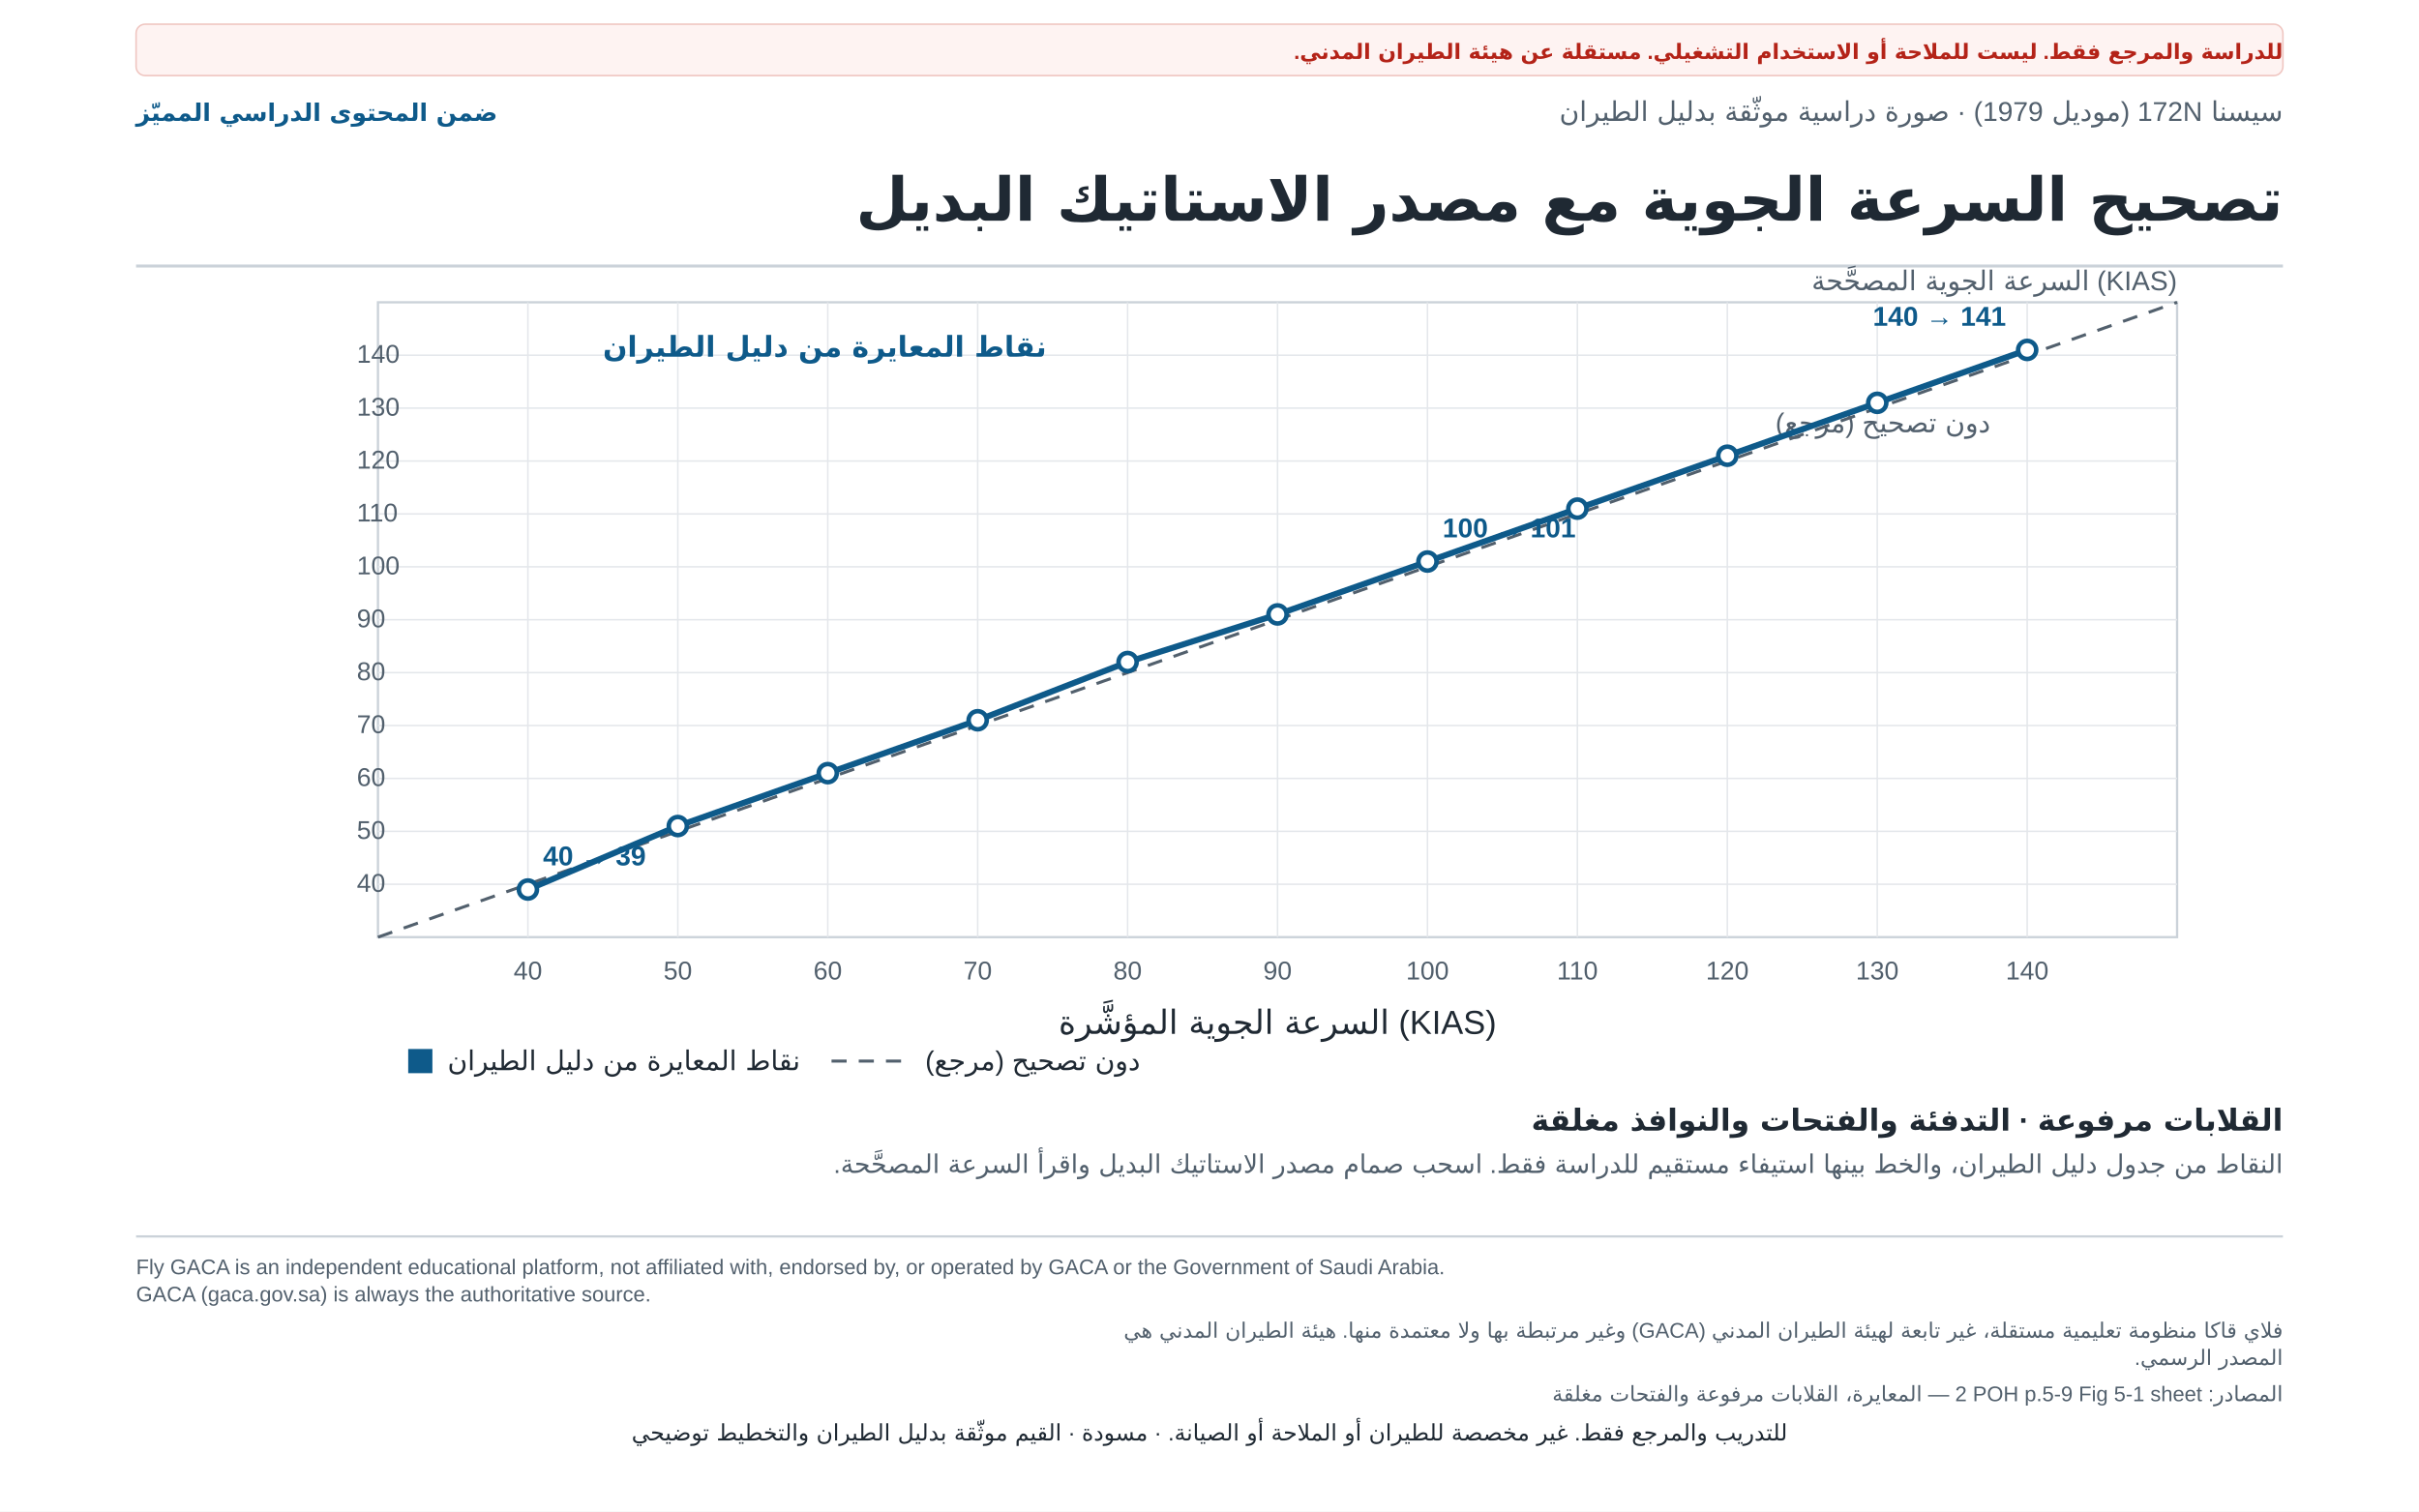
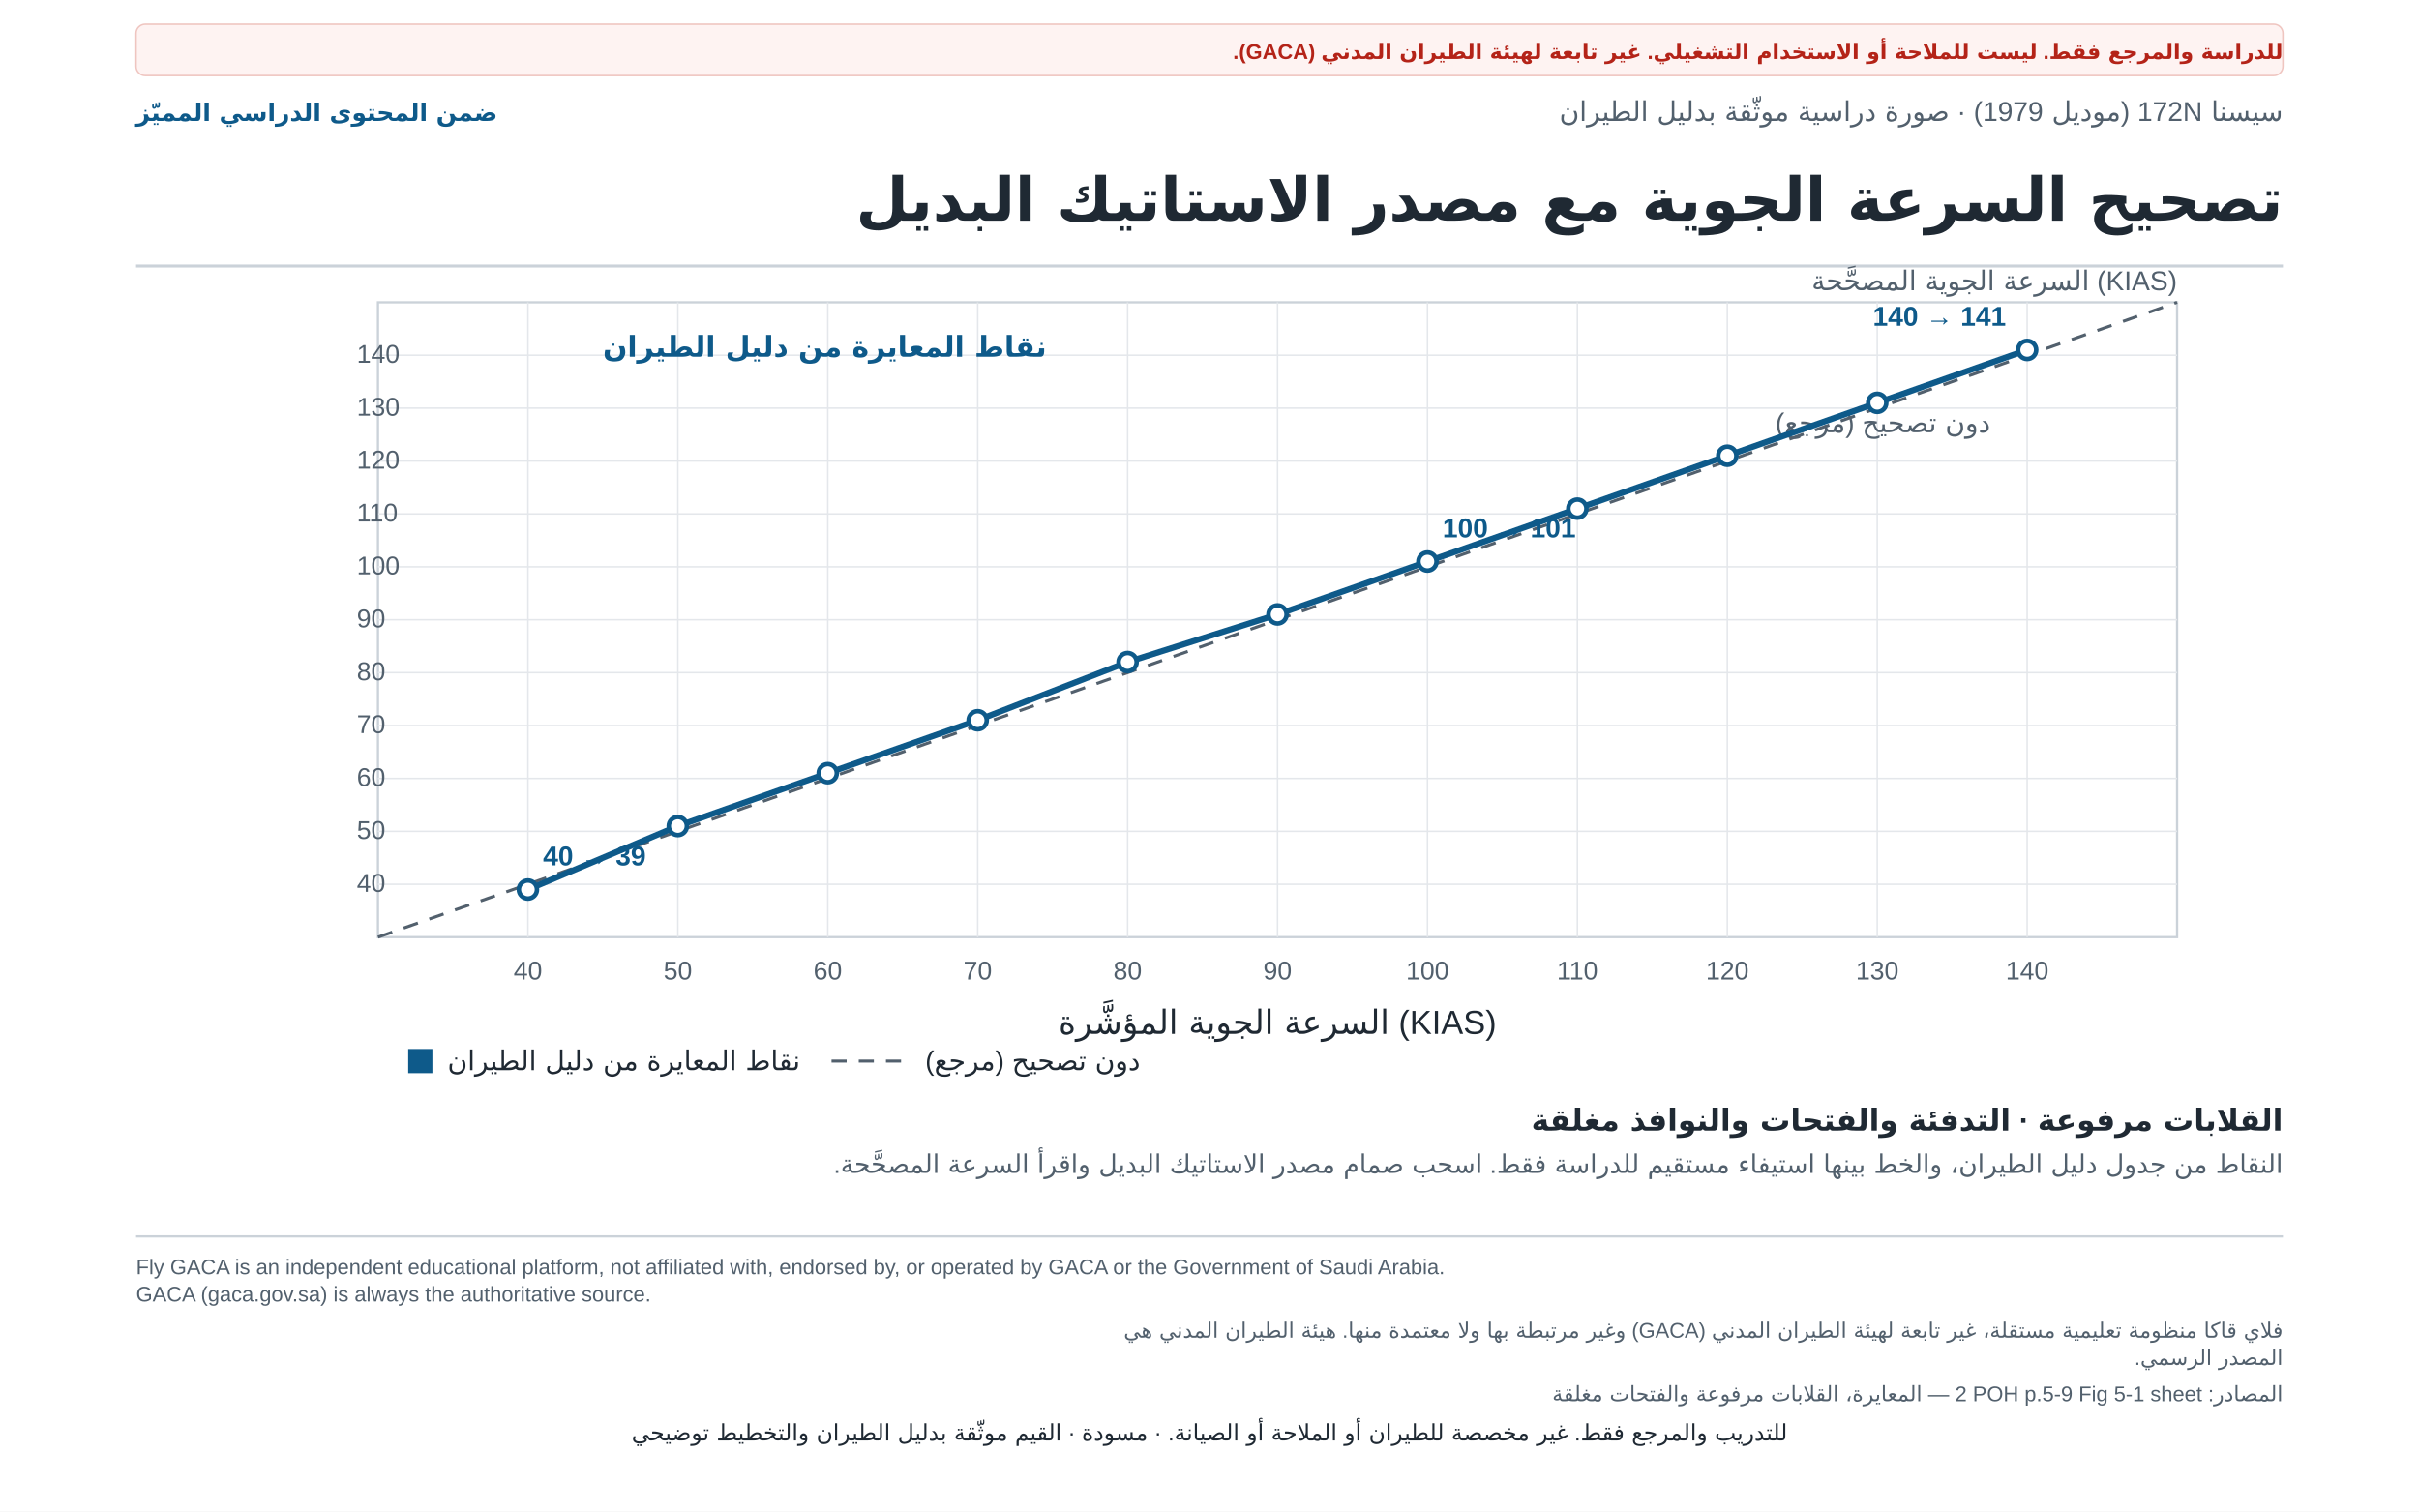
<svg xmlns="http://www.w3.org/2000/svg" viewBox="0 0 1600 1000" width="1600" height="1000" direction="rtl" lang="ar" role="img" aria-labelledby="t">
  <rect x="0" y="0" width="1600" height="1000" fill="#FFFFFF" />
  <rect x="90" y="16" width="1420" height="34" fill="#FEF3F2" stroke="#EFC5C0" stroke-width="1" rx="6" />
-   <text x="1510" y="39" text-anchor="start" font-family="IBM Plex Sans, IBM Plex Sans Arabic, Helvetica Neue, Arial, sans-serif" font-size="14" font-weight="600" fill="#B42318" direction="rtl">للدراسة والمرجع فقط. ليست للملاحة أو الاستخدام التشغيلي. مستقلة عن هيئة الطيران المدني.</text>
+   <text x="1510" y="39" text-anchor="start" font-family="IBM Plex Sans, IBM Plex Sans Arabic, Helvetica Neue, Arial, sans-serif" font-size="14" font-weight="600" fill="#B42318" direction="rtl">للدراسة والمرجع فقط. ليست للملاحة أو الاستخدام التشغيلي. غير تابعة لهيئة الطيران المدني (GACA).</text>
  <text x="1510" y="80" text-anchor="start" font-family="IBM Plex Sans, IBM Plex Sans Arabic, Helvetica Neue, Arial, sans-serif" font-size="18" fill="#52606D">سيسنا 172N (موديل ⁦1979⁩) · صورة دراسية موثّقة بدليل الطيران</text>
  <text x="90" y="80" text-anchor="end" font-family="IBM Plex Sans, IBM Plex Sans Arabic, Helvetica Neue, Arial, sans-serif" font-size="16" font-weight="600" fill="#0E5A8A">ضمن المحتوى الدراسي المميّز</text>
  <text x="1510" y="146" text-anchor="start" font-family="IBM Plex Sans, IBM Plex Sans Arabic, Helvetica Neue, Arial, sans-serif" font-size="40" font-weight="600" fill="#1F2933">تصحيح السرعة الجوية مع مصدر الاستاتيك البديل</text>
  <line x1="90" y1="176" x2="1510" y2="176" stroke="#CBD2D9" stroke-width="2" />
  <g>
    <rect x="250" y="200" width="1190" height="420" fill="#FFFFFF" stroke="#CBD2D9" stroke-width="1.5" />
    <line x1="349.17" y1="200" x2="349.17" y2="620" stroke="#E4E7EB" stroke-width="1" />
    <line x1="250" y1="585" x2="1440" y2="585" stroke="#E4E7EB" stroke-width="1" />
    <text x="349.17" y="648" text-anchor="middle" font-family="IBM Plex Sans, IBM Plex Sans Arabic, Helvetica Neue, Arial, sans-serif" font-size="17" fill="#52606D">40</text>
    <text x="236" y="590" text-anchor="end" font-family="IBM Plex Sans, IBM Plex Sans Arabic, Helvetica Neue, Arial, sans-serif" font-size="17" fill="#52606D">40</text>
    <line x1="448.33" y1="200" x2="448.33" y2="620" stroke="#E4E7EB" stroke-width="1" />
    <line x1="250" y1="550" x2="1440" y2="550" stroke="#E4E7EB" stroke-width="1" />
    <text x="448.33" y="648" text-anchor="middle" font-family="IBM Plex Sans, IBM Plex Sans Arabic, Helvetica Neue, Arial, sans-serif" font-size="17" fill="#52606D">50</text>
    <text x="236" y="555" text-anchor="end" font-family="IBM Plex Sans, IBM Plex Sans Arabic, Helvetica Neue, Arial, sans-serif" font-size="17" fill="#52606D">50</text>
    <line x1="547.5" y1="200" x2="547.5" y2="620" stroke="#E4E7EB" stroke-width="1" />
    <line x1="250" y1="515" x2="1440" y2="515" stroke="#E4E7EB" stroke-width="1" />
    <text x="547.5" y="648" text-anchor="middle" font-family="IBM Plex Sans, IBM Plex Sans Arabic, Helvetica Neue, Arial, sans-serif" font-size="17" fill="#52606D">60</text>
    <text x="236" y="520" text-anchor="end" font-family="IBM Plex Sans, IBM Plex Sans Arabic, Helvetica Neue, Arial, sans-serif" font-size="17" fill="#52606D">60</text>
    <line x1="646.67" y1="200" x2="646.67" y2="620" stroke="#E4E7EB" stroke-width="1" />
    <line x1="250" y1="480" x2="1440" y2="480" stroke="#E4E7EB" stroke-width="1" />
    <text x="646.67" y="648" text-anchor="middle" font-family="IBM Plex Sans, IBM Plex Sans Arabic, Helvetica Neue, Arial, sans-serif" font-size="17" fill="#52606D">70</text>
    <text x="236" y="485" text-anchor="end" font-family="IBM Plex Sans, IBM Plex Sans Arabic, Helvetica Neue, Arial, sans-serif" font-size="17" fill="#52606D">70</text>
    <line x1="745.83" y1="200" x2="745.83" y2="620" stroke="#E4E7EB" stroke-width="1" />
    <line x1="250" y1="445" x2="1440" y2="445" stroke="#E4E7EB" stroke-width="1" />
    <text x="745.83" y="648" text-anchor="middle" font-family="IBM Plex Sans, IBM Plex Sans Arabic, Helvetica Neue, Arial, sans-serif" font-size="17" fill="#52606D">80</text>
    <text x="236" y="450" text-anchor="end" font-family="IBM Plex Sans, IBM Plex Sans Arabic, Helvetica Neue, Arial, sans-serif" font-size="17" fill="#52606D">80</text>
    <line x1="845" y1="200" x2="845" y2="620" stroke="#E4E7EB" stroke-width="1" />
    <line x1="250" y1="410" x2="1440" y2="410" stroke="#E4E7EB" stroke-width="1" />
    <text x="845" y="648" text-anchor="middle" font-family="IBM Plex Sans, IBM Plex Sans Arabic, Helvetica Neue, Arial, sans-serif" font-size="17" fill="#52606D">90</text>
    <text x="236" y="415" text-anchor="end" font-family="IBM Plex Sans, IBM Plex Sans Arabic, Helvetica Neue, Arial, sans-serif" font-size="17" fill="#52606D">90</text>
    <line x1="944.17" y1="200" x2="944.17" y2="620" stroke="#E4E7EB" stroke-width="1" />
    <line x1="250" y1="375" x2="1440" y2="375" stroke="#E4E7EB" stroke-width="1" />
    <text x="944.17" y="648" text-anchor="middle" font-family="IBM Plex Sans, IBM Plex Sans Arabic, Helvetica Neue, Arial, sans-serif" font-size="17" fill="#52606D">100</text>
    <text x="236" y="380" text-anchor="end" font-family="IBM Plex Sans, IBM Plex Sans Arabic, Helvetica Neue, Arial, sans-serif" font-size="17" fill="#52606D">100</text>
    <line x1="1043.33" y1="200" x2="1043.33" y2="620" stroke="#E4E7EB" stroke-width="1" />
    <line x1="250" y1="340" x2="1440" y2="340" stroke="#E4E7EB" stroke-width="1" />
    <text x="1043.33" y="648" text-anchor="middle" font-family="IBM Plex Sans, IBM Plex Sans Arabic, Helvetica Neue, Arial, sans-serif" font-size="17" fill="#52606D">110</text>
    <text x="236" y="345" text-anchor="end" font-family="IBM Plex Sans, IBM Plex Sans Arabic, Helvetica Neue, Arial, sans-serif" font-size="17" fill="#52606D">110</text>
    <line x1="1142.5" y1="200" x2="1142.5" y2="620" stroke="#E4E7EB" stroke-width="1" />
    <line x1="250" y1="305" x2="1440" y2="305" stroke="#E4E7EB" stroke-width="1" />
    <text x="1142.5" y="648" text-anchor="middle" font-family="IBM Plex Sans, IBM Plex Sans Arabic, Helvetica Neue, Arial, sans-serif" font-size="17" fill="#52606D">120</text>
    <text x="236" y="310" text-anchor="end" font-family="IBM Plex Sans, IBM Plex Sans Arabic, Helvetica Neue, Arial, sans-serif" font-size="17" fill="#52606D">120</text>
    <line x1="1241.67" y1="200" x2="1241.67" y2="620" stroke="#E4E7EB" stroke-width="1" />
    <line x1="250" y1="270" x2="1440" y2="270" stroke="#E4E7EB" stroke-width="1" />
    <text x="1241.67" y="648" text-anchor="middle" font-family="IBM Plex Sans, IBM Plex Sans Arabic, Helvetica Neue, Arial, sans-serif" font-size="17" fill="#52606D">130</text>
    <text x="236" y="275" text-anchor="end" font-family="IBM Plex Sans, IBM Plex Sans Arabic, Helvetica Neue, Arial, sans-serif" font-size="17" fill="#52606D">130</text>
    <line x1="1340.83" y1="200" x2="1340.83" y2="620" stroke="#E4E7EB" stroke-width="1" />
    <line x1="250" y1="235" x2="1440" y2="235" stroke="#E4E7EB" stroke-width="1" />
    <text x="1340.83" y="648" text-anchor="middle" font-family="IBM Plex Sans, IBM Plex Sans Arabic, Helvetica Neue, Arial, sans-serif" font-size="17" fill="#52606D">140</text>
    <text x="236" y="240" text-anchor="end" font-family="IBM Plex Sans, IBM Plex Sans Arabic, Helvetica Neue, Arial, sans-serif" font-size="17" fill="#52606D">140</text>
    <text x="845" y="684" text-anchor="middle" font-family="IBM Plex Sans, IBM Plex Sans Arabic, Helvetica Neue, Arial, sans-serif" font-size="22" fill="#1F2933" direction="ltr">السرعة الجوية المؤشَّرة (KIAS)</text>
    <text x="1440" y="192" text-anchor="end" font-family="IBM Plex Sans, IBM Plex Sans Arabic, Helvetica Neue, Arial, sans-serif" font-size="18" fill="#52606D" direction="ltr">السرعة الجوية المصحَّحة (KIAS)</text>
    <line x1="250" y1="620" x2="1440" y2="200" stroke="#52606D" stroke-width="2" stroke-dasharray="10 8" />
    <text x="1174.33" y="286" text-anchor="start" font-family="IBM Plex Sans, IBM Plex Sans Arabic, Helvetica Neue, Arial, sans-serif" font-size="18" fill="#52606D" direction="ltr">دون تصحيح (مرجع)</text>
    <path d="M349.17 588.5 L448.33 546.5 L547.5 511.5 L646.67 476.5 L745.83 438 L845 406.5 L944.17 371.5 L1043.33 336.5 L1142.5 301.5 L1241.67 266.5 L1340.83 231.5" fill="none" stroke="#0E5A8A" stroke-width="4" stroke-linejoin="round" />
    <circle cx="349.17" cy="588.5" r="6" fill="#FFFFFF" stroke="#0E5A8A" stroke-width="3" />
    <circle cx="448.33" cy="546.5" r="6" fill="#FFFFFF" stroke="#0E5A8A" stroke-width="3" />
    <circle cx="547.5" cy="511.5" r="6" fill="#FFFFFF" stroke="#0E5A8A" stroke-width="3" />
    <circle cx="646.67" cy="476.5" r="6" fill="#FFFFFF" stroke="#0E5A8A" stroke-width="3" />
    <circle cx="745.83" cy="438" r="6" fill="#FFFFFF" stroke="#0E5A8A" stroke-width="3" />
    <circle cx="845" cy="406.5" r="6" fill="#FFFFFF" stroke="#0E5A8A" stroke-width="3" />
    <circle cx="944.17" cy="371.5" r="6" fill="#FFFFFF" stroke="#0E5A8A" stroke-width="3" />
    <circle cx="1043.33" cy="336.5" r="6" fill="#FFFFFF" stroke="#0E5A8A" stroke-width="3" />
    <circle cx="1142.5" cy="301.5" r="6" fill="#FFFFFF" stroke="#0E5A8A" stroke-width="3" />
    <circle cx="1241.67" cy="266.5" r="6" fill="#FFFFFF" stroke="#0E5A8A" stroke-width="3" />
    <circle cx="1340.83" cy="231.5" r="6" fill="#FFFFFF" stroke="#0E5A8A" stroke-width="3" />
    <text x="359.17" y="572.5" text-anchor="start" font-family="IBM Plex Sans, IBM Plex Sans Arabic, Helvetica Neue, Arial, sans-serif" font-size="18" font-weight="600" fill="#0E5A8A" direction="ltr">40 → 39</text>
    <text x="954.17" y="355.5" text-anchor="start" font-family="IBM Plex Sans, IBM Plex Sans Arabic, Helvetica Neue, Arial, sans-serif" font-size="18" font-weight="600" fill="#0E5A8A" direction="ltr">100 → 101</text>
    <text x="1326.83" y="215.5" text-anchor="end" font-family="IBM Plex Sans, IBM Plex Sans Arabic, Helvetica Neue, Arial, sans-serif" font-size="18" font-weight="600" fill="#0E5A8A" direction="ltr">140 → 141</text>
    <text x="398.75" y="236" text-anchor="start" font-family="IBM Plex Sans, IBM Plex Sans Arabic, Helvetica Neue, Arial, sans-serif" font-size="19" font-weight="600" fill="#0E5A8A" direction="ltr">نقاط المعايرة من دليل الطيران</text>
    <rect x="270" y="694" width="16" height="16" fill="#0E5A8A" />
    <text x="296" y="708" text-anchor="start" font-family="IBM Plex Sans, IBM Plex Sans Arabic, Helvetica Neue, Arial, sans-serif" font-size="18" fill="#1F2933" direction="ltr">نقاط المعايرة من دليل الطيران</text>
    <line x1="550" y1="702" x2="600" y2="702" stroke="#52606D" stroke-width="2" stroke-dasharray="10 8" />
    <text x="612" y="708" text-anchor="start" font-family="IBM Plex Sans, IBM Plex Sans Arabic, Helvetica Neue, Arial, sans-serif" font-size="18" fill="#1F2933" direction="ltr">دون تصحيح (مرجع)</text>
    <text x="1510" y="748" text-anchor="start" font-family="IBM Plex Sans, IBM Plex Sans Arabic, Helvetica Neue, Arial, sans-serif" font-size="20" font-weight="600" fill="#1F2933">القلابات مرفوعة · التدفئة والفتحات والنوافذ مغلقة</text>
    <text x="1510" y="776" text-anchor="start" font-family="IBM Plex Sans, IBM Plex Sans Arabic, Helvetica Neue, Arial, sans-serif" font-size="17" fill="#52606D">النقاط من جدول دليل الطيران، والخط بينها استيفاء مستقيم للدراسة فقط. اسحب صمام مصدر الاستاتيك البديل واقرأ السرعة المصحَّحة.</text>
  </g>
  <line x1="90" y1="818" x2="1510" y2="818" stroke="#CBD2D9" stroke-width="1.5" />
  <text x="90" y="843" text-anchor="start" font-family="IBM Plex Sans, IBM Plex Sans Arabic, Helvetica Neue, Arial, sans-serif" font-size="14" fill="#52606D" direction="ltr">Fly GACA is an independent educational platform, not affiliated with, endorsed by, or operated by GACA or the Government of Saudi Arabia.</text>
  <text x="90" y="861" text-anchor="start" font-family="IBM Plex Sans, IBM Plex Sans Arabic, Helvetica Neue, Arial, sans-serif" font-size="14" fill="#52606D" direction="ltr">GACA (gaca.gov.sa) is always the authoritative source.</text>
  <text x="1510" y="885" text-anchor="start" font-family="IBM Plex Sans, IBM Plex Sans Arabic, Helvetica Neue, Arial, sans-serif" font-size="14" fill="#52606D" direction="rtl">فلاي قاكا منظومة تعليمية مستقلة، غير تابعة لهيئة الطيران المدني (GACA) وغير مرتبطة بها ولا معتمدة منها. هيئة الطيران المدني هي</text>
  <text x="1510" y="903" text-anchor="start" font-family="IBM Plex Sans, IBM Plex Sans Arabic, Helvetica Neue, Arial, sans-serif" font-size="14" fill="#52606D" direction="rtl">المصدر الرسمي.</text>
  <text x="1510" y="927" text-anchor="start" font-family="IBM Plex Sans, IBM Plex Sans Arabic, Helvetica Neue, Arial, sans-serif" font-size="14" fill="#52606D" direction="rtl">المصادر: POH p.5-9 Fig ⁦5-1⁩ sheet ⁦2⁩ — المعايرة، القلابات مرفوعة والفتحات مغلقة</text>
  <text x="800" y="953" text-anchor="middle" font-family="IBM Plex Sans, IBM Plex Sans Arabic, Helvetica Neue, Arial, sans-serif" font-size="15" fill="#1F2933">للتدريب والمرجع فقط. غير مخصصة للطيران أو الملاحة أو الصيانة. · مسودة · القيم موثّقة بدليل الطيران والتخطيط توضيحي</text>
</svg>
